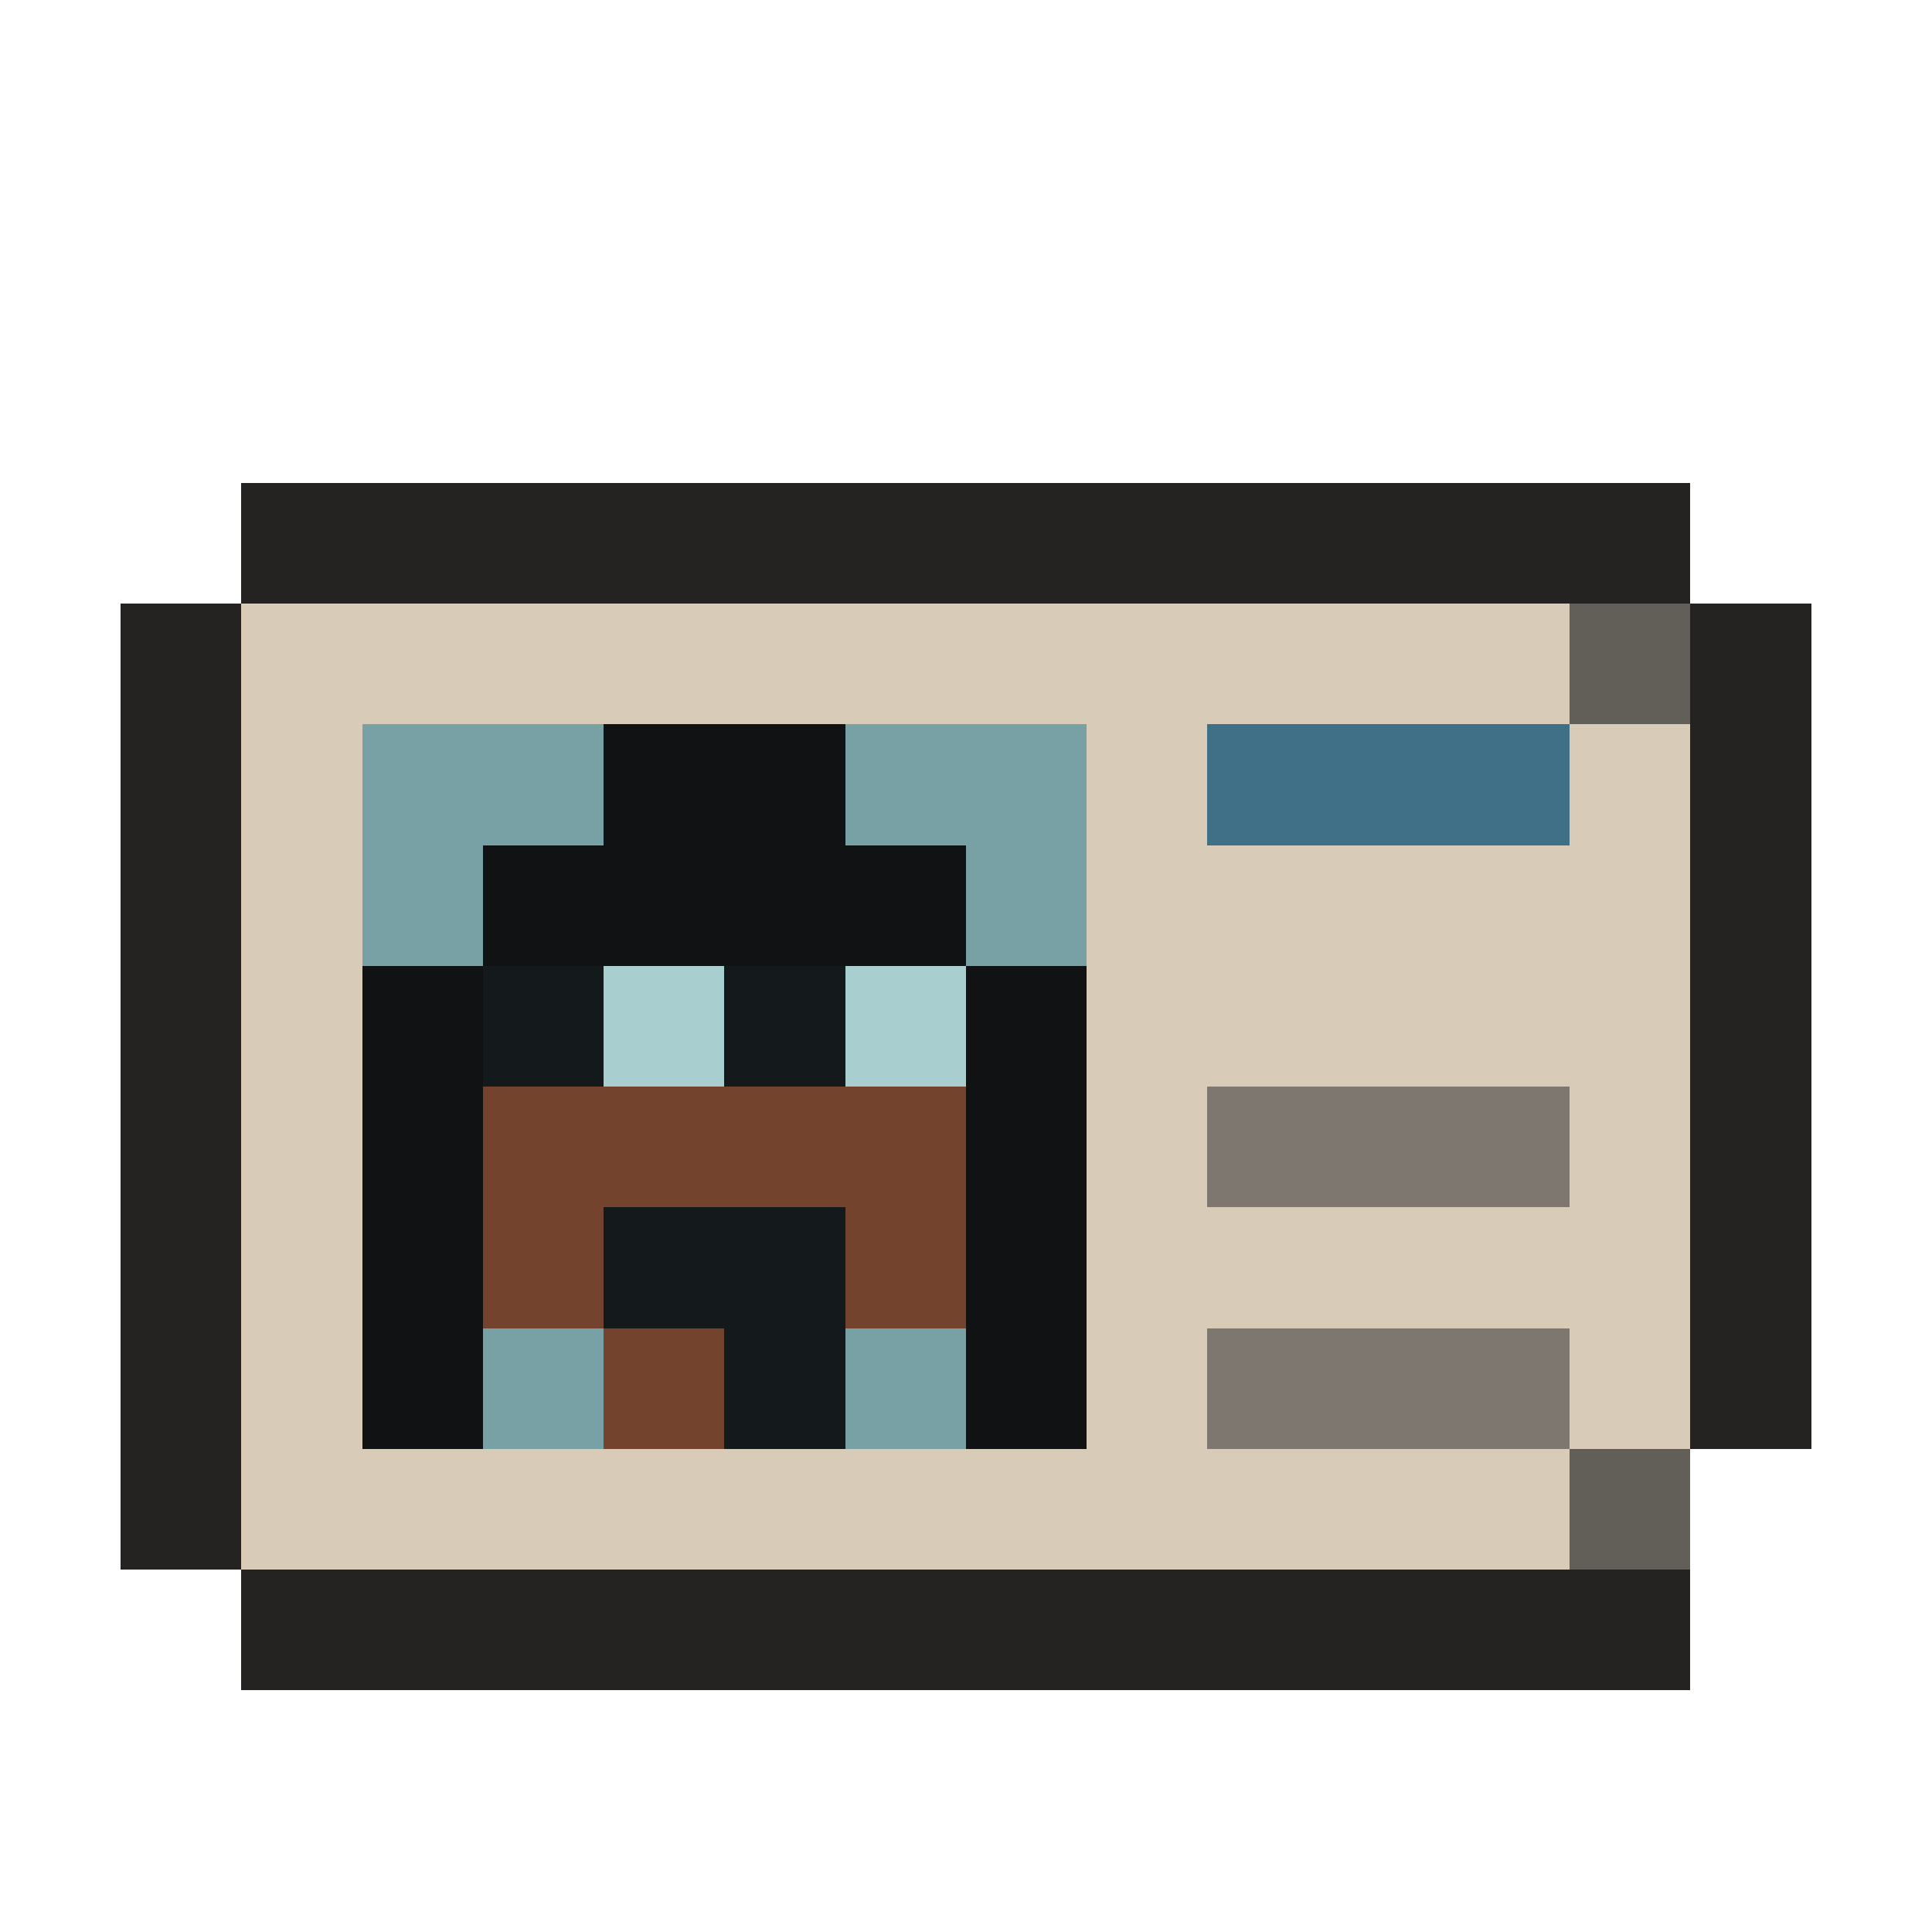
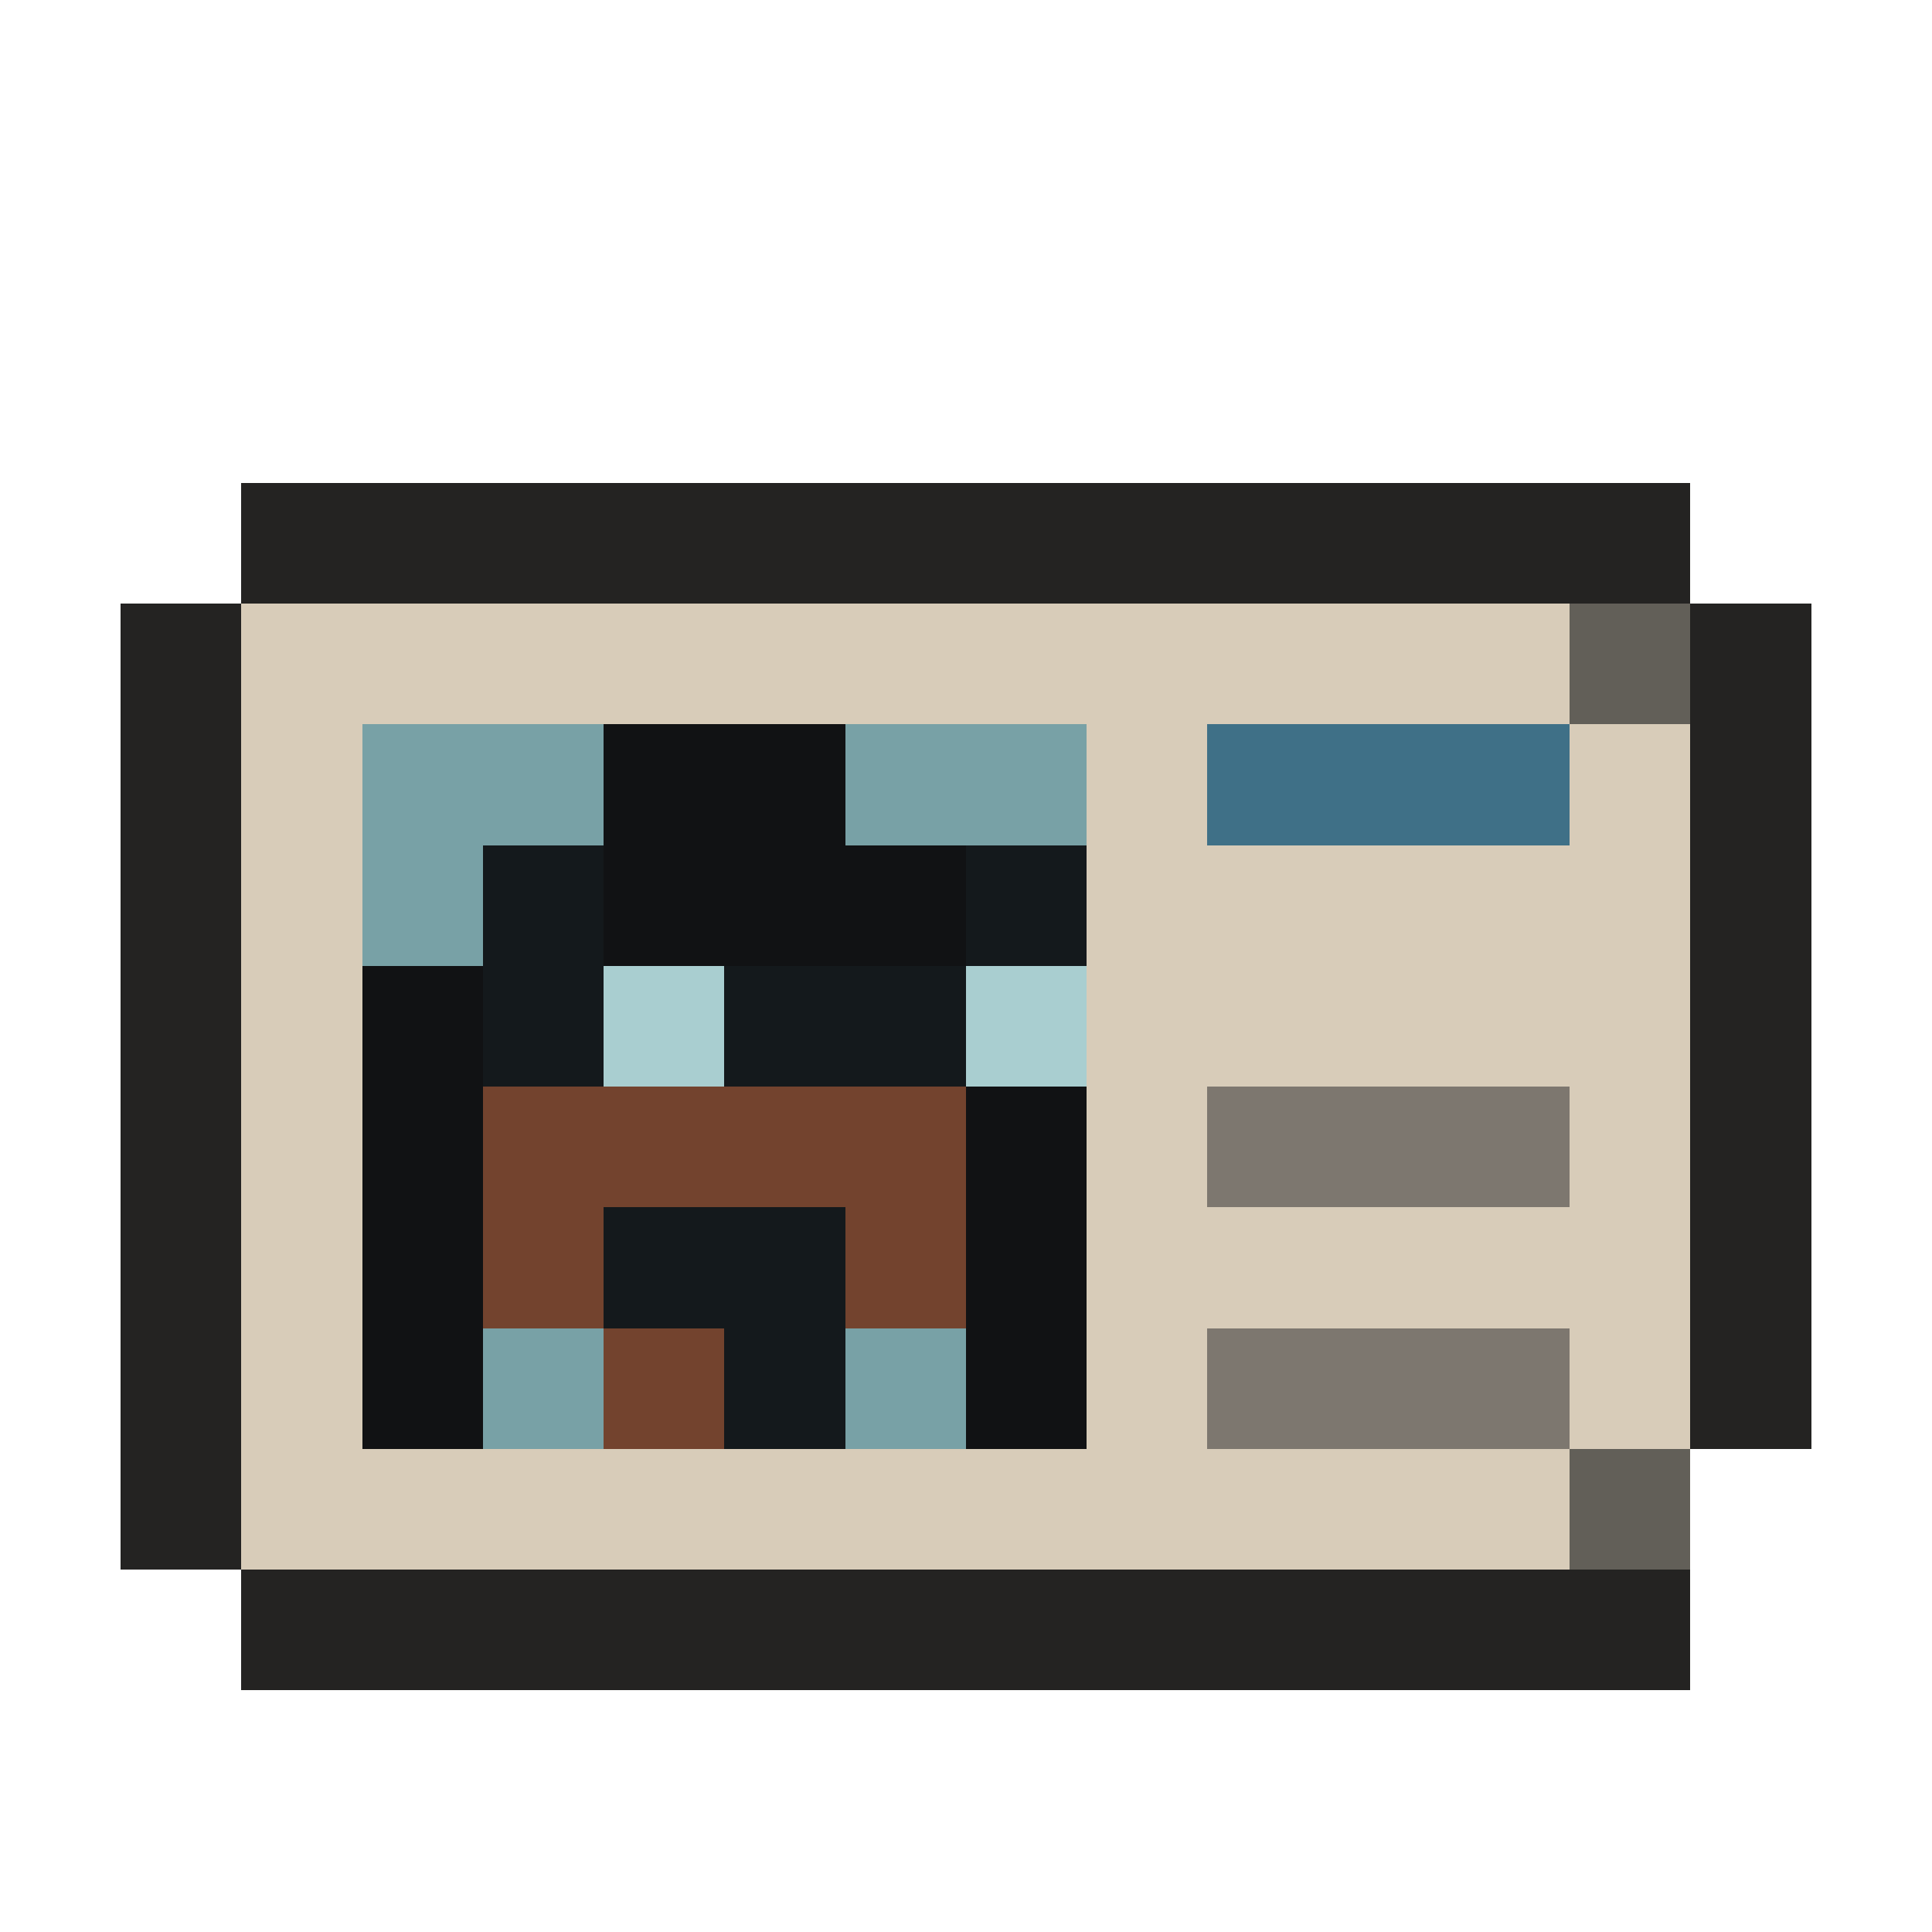
<svg xmlns="http://www.w3.org/2000/svg" viewBox="0 0 16 16" shape-rendering="crispEdges" data-m98-concept="about-myles" data-m98-grid="16">
  <path fill="#242322" d="M2 4H14V5H15V12H14V14H2V13H1V5H2Z" />
  <rect fill="#625f58" x="2" y="5" width="12" height="8" />
  <path fill="#d8ccb9" d="M2 5H13V6H14V12H13V13H2Z" />
  <rect fill="#78a1a6" x="3" y="6" width="6" height="6" />
  <path fill="#111214" d="M5 6H7V7H8V8H9V12H8V11H7V10H5V11H4V12H3V8H4V7H5Z" />
  <path fill="#73432e" d="M5 8H7V9H8V11H7V12H5V11H4V9H5Z" />
  <rect fill="#9a5e3e" x="5" y="8" width="2" height="1" />
-   <rect fill="#14191c" x="4" y="8" width="4" height="1" />
+   <path fill="#14191c" d="M4 7H5V8H6V9H4ZM7 8H8V7H9V9H7ZM6 8H7V9H6Z" />
  <rect fill="#a9ced0" x="5" y="8" width="1" height="1" />
-   <rect fill="#a9ced0" x="7" y="8" width="1" height="1" />
+   <rect fill="#a9ced0" x="8" y="8" width="1" height="1" />
  <rect fill="#14191c" x="5" y="10" width="2" height="1" />
  <rect fill="#14191c" x="6" y="11" width="1" height="1" />
  <rect fill="#3f7087" x="10" y="6" width="3" height="1" />
  <rect fill="#7d776f" x="10" y="9" width="3" height="1" />
  <rect fill="#7d776f" x="10" y="11" width="3" height="1" />
</svg>
